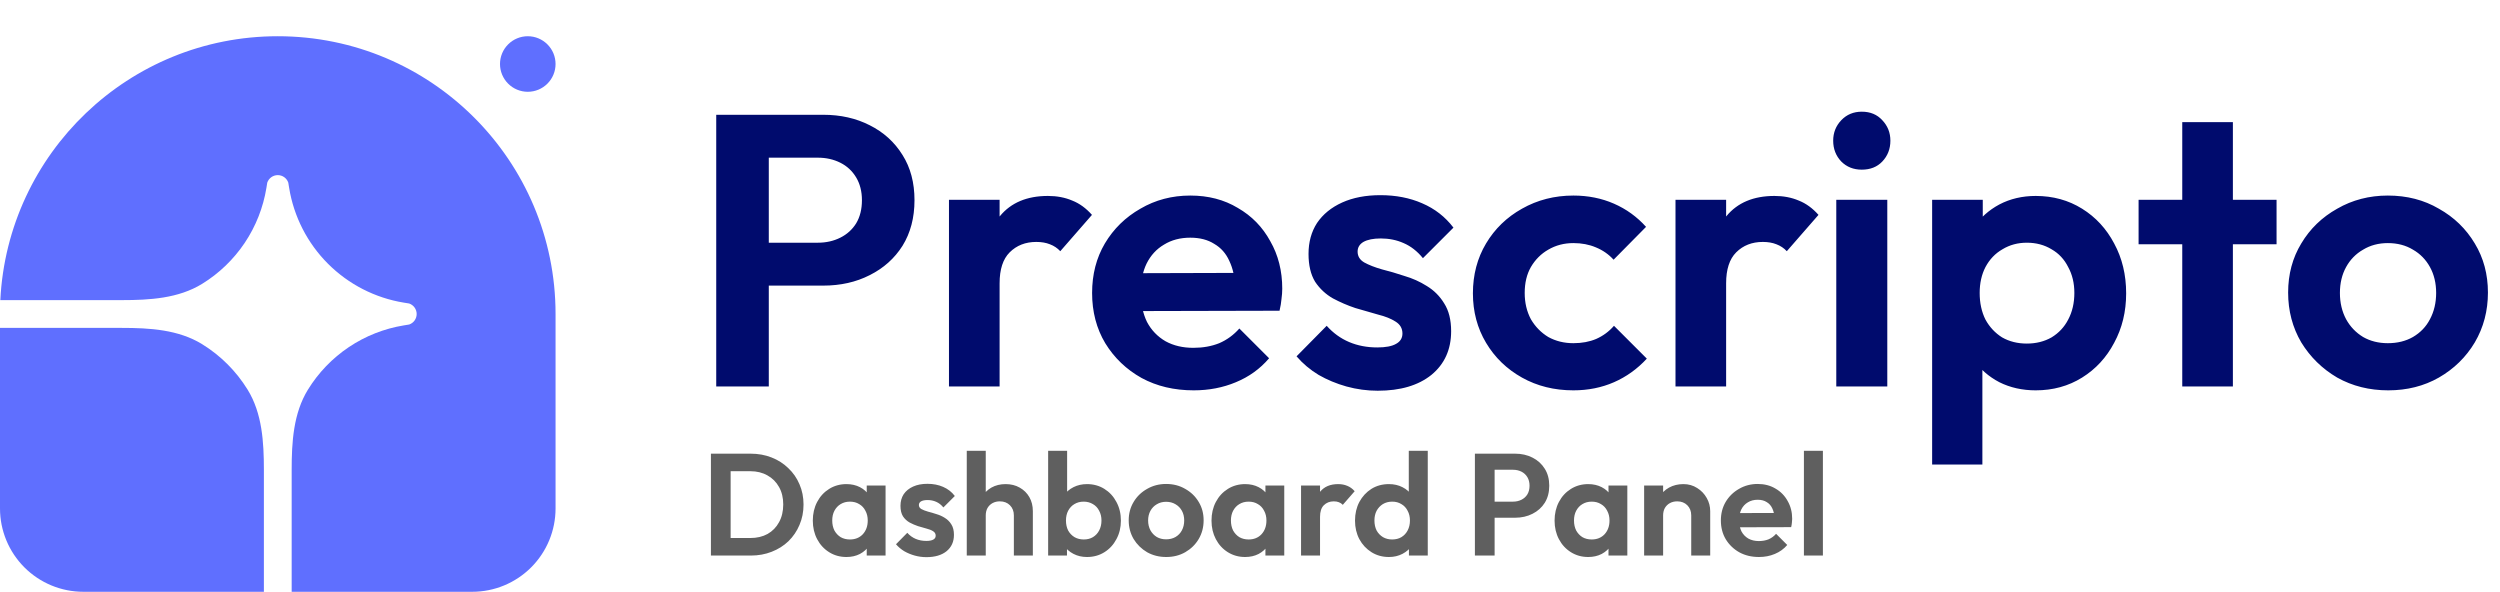
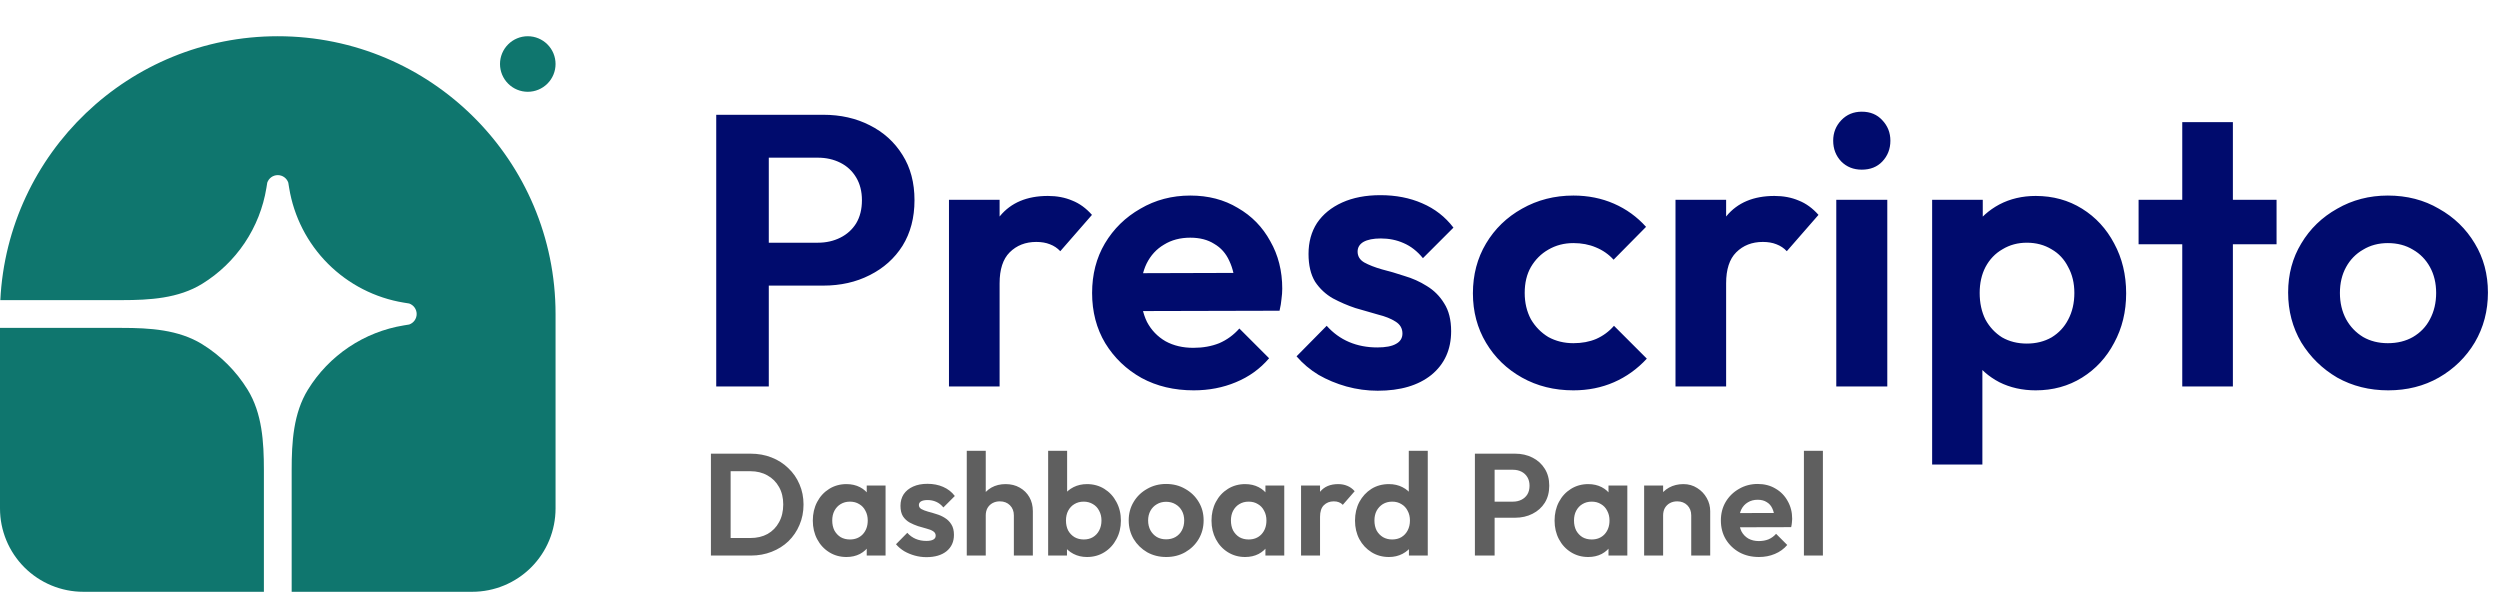
<svg xmlns="http://www.w3.org/2000/svg" width="207" height="49" viewBox="0 0 207 49" fill="none">
-   <path d="M23 3C35.703 3 46 13.297 46 26V42.1C46 43.93 45.273 45.685 43.979 46.979C42.685 48.273 40.93 49 39.1 49H24.15V38.91C24.15 36.608 24.29 34.222 25.497 32.263C26.362 30.859 27.518 29.657 28.888 28.738C30.258 27.82 31.81 27.208 33.437 26.942L33.878 26.87C34.059 26.808 34.217 26.691 34.328 26.535C34.44 26.379 34.5 26.192 34.5 26C34.5 25.808 34.44 25.621 34.328 25.465C34.217 25.309 34.059 25.192 33.878 25.129L33.437 25.058C31.059 24.67 28.863 23.544 27.159 21.84C25.456 20.137 24.33 17.941 23.942 15.563L23.87 15.122C23.808 14.941 23.691 14.783 23.535 14.671C23.379 14.56 23.192 14.5 23 14.5C22.808 14.5 22.621 14.56 22.465 14.671C22.309 14.783 22.191 14.941 22.129 15.122L22.058 15.563C21.792 17.19 21.18 18.741 20.261 20.111C19.343 21.481 18.141 22.638 16.737 23.502C14.777 24.71 12.392 24.85 10.09 24.85H0.027C0.629 12.682 10.683 3 23 3Z" fill="#5F6FFF" />
-   <path d="M0 27.15H10.09C12.392 27.15 14.777 27.29 16.737 28.498C18.269 29.442 19.558 30.731 20.502 32.263C21.71 34.222 21.85 36.608 21.85 38.91V49H6.9C5.07 49 3.315 48.273 2.021 46.979C0.727 45.685 0 43.93 0 42.1L0 27.15ZM46 5.3C46 5.91 45.758 6.495 45.326 6.926C44.895 7.358 44.31 7.6 43.7 7.6C43.09 7.6 42.505 7.358 42.074 6.926C41.642 6.495 41.4 5.91 41.4 5.3C41.4 4.69 41.642 4.105 42.074 3.674C42.505 3.242 43.09 3 43.7 3C44.31 3 44.895 3.242 45.326 3.674C45.758 4.105 46 4.69 46 5.3Z" fill="#5F6FFF" />
+   <path d="M23 3C35.703 3 46 13.297 46 26V42.1C46 43.93 45.273 45.685 43.979 46.979C42.685 48.273 40.93 49 39.1 49H24.15V38.91C24.15 36.608 24.29 34.222 25.497 32.263C26.362 30.859 27.518 29.657 28.888 28.738C30.258 27.82 31.81 27.208 33.437 26.942L33.878 26.87C34.059 26.808 34.217 26.691 34.328 26.535C34.44 26.379 34.5 26.192 34.5 26C34.5 25.808 34.44 25.621 34.328 25.465C34.217 25.309 34.059 25.192 33.878 25.129L33.437 25.058C31.059 24.67 28.863 23.544 27.159 21.84C25.456 20.137 24.33 17.941 23.942 15.563L23.87 15.122C23.808 14.941 23.691 14.783 23.535 14.671C23.379 14.56 23.192 14.5 23 14.5C22.808 14.5 22.621 14.56 22.465 14.671C22.309 14.783 22.191 14.941 22.129 15.122L22.058 15.563C21.792 17.19 21.18 18.741 20.261 20.111C19.343 21.481 18.141 22.638 16.737 23.502C14.777 24.71 12.392 24.85 10.09 24.85H0.027C0.629 12.682 10.683 3 23 3Z" fill="#0F766E" />
+   <path d="M0 27.15H10.09C12.392 27.15 14.777 27.29 16.737 28.498C18.269 29.442 19.558 30.731 20.502 32.263C21.71 34.222 21.85 36.608 21.85 38.91V49H6.9C5.07 49 3.315 48.273 2.021 46.979C0.727 45.685 0 43.93 0 42.1L0 27.15ZM46 5.3C46 5.91 45.758 6.495 45.326 6.926C44.895 7.358 44.31 7.6 43.7 7.6C43.09 7.6 42.505 7.358 42.074 6.926C41.642 6.495 41.4 5.91 41.4 5.3C41.4 4.69 41.642 4.105 42.074 3.674C42.505 3.242 43.09 3 43.7 3C44.31 3 44.895 3.242 45.326 3.674C45.758 4.105 46 4.69 46 5.3Z" fill="#0F766E" />
  <path d="M62.504 23.648V20.096H67.72C68.403 20.096 69.021 19.957 69.576 19.68C70.131 19.403 70.568 19.008 70.888 18.496C71.208 17.963 71.368 17.323 71.368 16.576C71.368 15.851 71.208 15.221 70.888 14.688C70.568 14.155 70.131 13.749 69.576 13.472C69.021 13.195 68.403 13.056 67.72 13.056H62.504V9.504H68.168C69.597 9.504 70.877 9.792 72.008 10.368C73.16 10.944 74.067 11.765 74.728 12.832C75.389 13.877 75.72 15.125 75.72 16.576C75.72 18.027 75.389 19.285 74.728 20.352C74.067 21.397 73.16 22.208 72.008 22.784C70.877 23.36 69.597 23.648 68.168 23.648H62.504ZM59.304 32V9.504H63.656V32H59.304ZM78.575 32V16.544H82.767V32H78.575ZM82.767 23.456L81.135 22.368C81.327 20.469 81.881 18.976 82.799 17.888C83.716 16.779 85.039 16.224 86.767 16.224C87.513 16.224 88.185 16.352 88.783 16.608C89.38 16.843 89.924 17.237 90.415 17.792L87.791 20.8C87.556 20.544 87.268 20.352 86.927 20.224C86.607 20.096 86.233 20.032 85.807 20.032C84.911 20.032 84.175 20.32 83.599 20.896C83.044 21.451 82.767 22.304 82.767 23.456ZM98.842 32.32C97.22 32.32 95.78 31.979 94.522 31.296C93.263 30.592 92.26 29.632 91.514 28.416C90.788 27.2 90.426 25.813 90.426 24.256C90.426 22.72 90.778 21.355 91.482 20.16C92.207 18.944 93.188 17.984 94.426 17.28C95.663 16.555 97.039 16.192 98.554 16.192C100.047 16.192 101.359 16.533 102.49 17.216C103.642 17.877 104.538 18.795 105.178 19.968C105.839 21.12 106.17 22.432 106.17 23.904C106.17 24.181 106.148 24.469 106.106 24.768C106.084 25.045 106.031 25.365 105.946 25.728L92.954 25.76V22.624L103.994 22.592L102.298 23.904C102.255 22.987 102.084 22.219 101.786 21.6C101.508 20.981 101.092 20.512 100.538 20.192C100.004 19.851 99.343 19.68 98.554 19.68C97.722 19.68 96.996 19.872 96.378 20.256C95.759 20.619 95.279 21.141 94.938 21.824C94.618 22.485 94.458 23.275 94.458 24.192C94.458 25.131 94.628 25.952 94.97 26.656C95.332 27.339 95.844 27.872 96.506 28.256C97.167 28.619 97.935 28.8 98.81 28.8C99.599 28.8 100.314 28.672 100.954 28.416C101.594 28.139 102.148 27.733 102.618 27.2L105.082 29.664C104.335 30.539 103.418 31.2 102.33 31.648C101.263 32.096 100.1 32.32 98.842 32.32ZM114.074 32.352C113.2 32.352 112.336 32.235 111.482 32C110.65 31.765 109.882 31.445 109.178 31.04C108.474 30.613 107.866 30.101 107.354 29.504L109.85 26.976C110.384 27.573 111.002 28.021 111.706 28.32C112.41 28.619 113.189 28.768 114.042 28.768C114.725 28.768 115.237 28.672 115.578 28.48C115.941 28.288 116.122 28 116.122 27.616C116.122 27.189 115.93 26.859 115.546 26.624C115.184 26.389 114.704 26.197 114.106 26.048C113.509 25.877 112.88 25.696 112.218 25.504C111.578 25.291 110.96 25.024 110.362 24.704C109.765 24.363 109.274 23.904 108.89 23.328C108.528 22.731 108.346 21.963 108.346 21.024C108.346 20.043 108.581 19.189 109.05 18.464C109.541 17.739 110.234 17.173 111.13 16.768C112.026 16.363 113.082 16.16 114.298 16.16C115.578 16.16 116.73 16.384 117.754 16.832C118.8 17.28 119.664 17.952 120.346 18.848L117.818 21.376C117.349 20.8 116.816 20.384 116.218 20.128C115.642 19.872 115.013 19.744 114.33 19.744C113.712 19.744 113.232 19.84 112.89 20.032C112.57 20.224 112.41 20.491 112.41 20.832C112.41 21.216 112.592 21.515 112.954 21.728C113.338 21.941 113.829 22.133 114.426 22.304C115.024 22.453 115.642 22.635 116.282 22.848C116.944 23.04 117.562 23.317 118.138 23.68C118.736 24.043 119.216 24.523 119.578 25.12C119.962 25.717 120.154 26.485 120.154 27.424C120.154 28.939 119.61 30.144 118.522 31.04C117.434 31.915 115.952 32.352 114.074 32.352ZM130.277 32.32C128.698 32.32 127.28 31.968 126.021 31.264C124.762 30.56 123.77 29.6 123.045 28.384C122.32 27.168 121.957 25.803 121.957 24.288C121.957 22.752 122.32 21.376 123.045 20.16C123.77 18.944 124.762 17.984 126.021 17.28C127.301 16.555 128.72 16.192 130.277 16.192C131.493 16.192 132.613 16.416 133.637 16.864C134.661 17.312 135.546 17.952 136.293 18.784L133.605 21.504C133.2 21.056 132.709 20.715 132.133 20.48C131.578 20.245 130.96 20.128 130.277 20.128C129.509 20.128 128.816 20.309 128.197 20.672C127.6 21.013 127.12 21.493 126.757 22.112C126.416 22.709 126.245 23.424 126.245 24.256C126.245 25.067 126.416 25.792 126.757 26.432C127.12 27.051 127.6 27.541 128.197 27.904C128.816 28.245 129.509 28.416 130.277 28.416C130.981 28.416 131.61 28.299 132.165 28.064C132.741 27.808 133.232 27.445 133.637 26.976L136.357 29.696C135.568 30.549 134.661 31.2 133.637 31.648C132.613 32.096 131.493 32.32 130.277 32.32ZM138.731 32V16.544H142.923V32H138.731ZM142.923 23.456L141.291 22.368C141.483 20.469 142.038 18.976 142.955 17.888C143.872 16.779 145.195 16.224 146.923 16.224C147.67 16.224 148.342 16.352 148.939 16.608C149.536 16.843 150.08 17.237 150.571 17.792L147.947 20.8C147.712 20.544 147.424 20.352 147.083 20.224C146.763 20.096 146.39 20.032 145.963 20.032C145.067 20.032 144.331 20.32 143.755 20.896C143.2 21.451 142.923 22.304 142.923 23.456ZM152.044 32V16.544H156.268V32H152.044ZM154.156 14.048C153.473 14.048 152.908 13.824 152.46 13.376C152.012 12.907 151.788 12.331 151.788 11.648C151.788 10.987 152.012 10.421 152.46 9.952C152.908 9.483 153.473 9.248 154.156 9.248C154.86 9.248 155.425 9.483 155.852 9.952C156.3 10.421 156.524 10.987 156.524 11.648C156.524 12.331 156.3 12.907 155.852 13.376C155.425 13.824 154.86 14.048 154.156 14.048ZM168.557 32.32C167.448 32.32 166.445 32.096 165.549 31.648C164.653 31.179 163.938 30.549 163.405 29.76C162.872 28.971 162.584 28.064 162.541 27.04V21.568C162.584 20.544 162.872 19.637 163.405 18.848C163.96 18.037 164.674 17.397 165.549 16.928C166.445 16.459 167.448 16.224 168.557 16.224C169.986 16.224 171.266 16.576 172.397 17.28C173.528 17.984 174.413 18.944 175.053 20.16C175.714 21.376 176.045 22.752 176.045 24.288C176.045 25.803 175.714 27.168 175.053 28.384C174.413 29.6 173.528 30.56 172.397 31.264C171.266 31.968 169.986 32.32 168.557 32.32ZM167.821 28.448C168.589 28.448 169.272 28.277 169.869 27.936C170.466 27.573 170.925 27.083 171.245 26.464C171.586 25.824 171.757 25.088 171.757 24.256C171.757 23.445 171.586 22.731 171.245 22.112C170.925 21.472 170.466 20.981 169.869 20.64C169.272 20.277 168.589 20.096 167.821 20.096C167.074 20.096 166.402 20.277 165.805 20.64C165.208 20.981 164.738 21.472 164.397 22.112C164.077 22.731 163.917 23.445 163.917 24.256C163.917 25.088 164.077 25.824 164.397 26.464C164.738 27.083 165.197 27.573 165.773 27.936C166.37 28.277 167.053 28.448 167.821 28.448ZM159.981 38.464V16.544H164.173V20.608L163.469 24.352L164.141 28.096V38.464H159.981ZM180.691 32V10.112H184.883V32H180.691ZM177.075 20.224V16.544H188.499V20.224H177.075ZM197.745 32.32C196.188 32.32 194.78 31.968 193.521 31.264C192.284 30.539 191.292 29.568 190.545 28.352C189.82 27.115 189.457 25.739 189.457 24.224C189.457 22.709 189.82 21.355 190.545 20.16C191.27 18.944 192.262 17.984 193.521 17.28C194.78 16.555 196.177 16.192 197.713 16.192C199.292 16.192 200.7 16.555 201.937 17.28C203.196 17.984 204.188 18.944 204.913 20.16C205.638 21.355 206.001 22.709 206.001 24.224C206.001 25.739 205.638 27.115 204.913 28.352C204.188 29.568 203.196 30.539 201.937 31.264C200.7 31.968 199.302 32.32 197.745 32.32ZM197.713 28.416C198.502 28.416 199.196 28.245 199.793 27.904C200.412 27.541 200.881 27.051 201.201 26.432C201.542 25.792 201.713 25.067 201.713 24.256C201.713 23.445 201.542 22.731 201.201 22.112C200.86 21.493 200.39 21.013 199.793 20.672C199.196 20.309 198.502 20.128 197.713 20.128C196.945 20.128 196.262 20.309 195.665 20.672C195.068 21.013 194.598 21.493 194.257 22.112C193.916 22.731 193.745 23.445 193.745 24.256C193.745 25.067 193.916 25.792 194.257 26.432C194.598 27.051 195.068 27.541 195.665 27.904C196.262 28.245 196.945 28.416 197.713 28.416Z" fill="#000B6D" />
  <path d="M59.98 46V44.548H62.128C62.672 44.548 63.148 44.436 63.556 44.212C63.964 43.98 64.28 43.656 64.504 43.24C64.736 42.824 64.852 42.332 64.852 41.764C64.852 41.212 64.736 40.732 64.504 40.324C64.272 39.908 63.952 39.588 63.544 39.364C63.136 39.132 62.664 39.016 62.128 39.016H59.944V37.564H62.152C62.776 37.564 63.352 37.668 63.88 37.876C64.416 38.084 64.88 38.38 65.272 38.764C65.672 39.14 65.98 39.584 66.196 40.096C66.42 40.608 66.532 41.168 66.532 41.776C66.532 42.384 66.42 42.948 66.196 43.468C65.98 43.98 65.676 44.428 65.284 44.812C64.892 45.188 64.428 45.48 63.892 45.688C63.364 45.896 62.792 46 62.176 46H59.98ZM58.864 46V37.564H60.496V46H58.864ZM70.085 46.12C69.557 46.12 69.081 45.988 68.657 45.724C68.233 45.46 67.901 45.1 67.661 44.644C67.421 44.188 67.301 43.676 67.301 43.108C67.301 42.532 67.421 42.016 67.661 41.56C67.901 41.104 68.233 40.744 68.657 40.48C69.081 40.216 69.557 40.084 70.085 40.084C70.501 40.084 70.873 40.168 71.201 40.336C71.529 40.504 71.789 40.74 71.981 41.044C72.181 41.34 72.289 41.676 72.305 42.052V44.14C72.289 44.524 72.181 44.864 71.981 45.16C71.789 45.456 71.529 45.692 71.201 45.868C70.873 46.036 70.501 46.12 70.085 46.12ZM70.373 44.668C70.813 44.668 71.169 44.524 71.441 44.236C71.713 43.94 71.849 43.56 71.849 43.096C71.849 42.792 71.785 42.524 71.657 42.292C71.537 42.052 71.365 41.868 71.141 41.74C70.925 41.604 70.669 41.536 70.373 41.536C70.085 41.536 69.829 41.604 69.605 41.74C69.389 41.868 69.217 42.052 69.089 42.292C68.969 42.524 68.909 42.792 68.909 43.096C68.909 43.408 68.969 43.684 69.089 43.924C69.217 44.156 69.389 44.34 69.605 44.476C69.829 44.604 70.085 44.668 70.373 44.668ZM71.765 46V44.44L72.017 43.024L71.765 41.632V40.204H73.325V46H71.765ZM76.707 46.132C76.379 46.132 76.055 46.088 75.736 46C75.424 45.912 75.135 45.792 74.871 45.64C74.608 45.48 74.379 45.288 74.188 45.064L75.124 44.116C75.323 44.34 75.555 44.508 75.82 44.62C76.084 44.732 76.376 44.788 76.695 44.788C76.951 44.788 77.144 44.752 77.272 44.68C77.407 44.608 77.475 44.5 77.475 44.356C77.475 44.196 77.403 44.072 77.26 43.984C77.124 43.896 76.944 43.824 76.719 43.768C76.496 43.704 76.26 43.636 76.011 43.564C75.772 43.484 75.54 43.384 75.316 43.264C75.091 43.136 74.907 42.964 74.763 42.748C74.627 42.524 74.559 42.236 74.559 41.884C74.559 41.516 74.647 41.196 74.823 40.924C75.007 40.652 75.267 40.44 75.603 40.288C75.939 40.136 76.335 40.06 76.791 40.06C77.272 40.06 77.704 40.144 78.088 40.312C78.48 40.48 78.803 40.732 79.059 41.068L78.112 42.016C77.936 41.8 77.736 41.644 77.511 41.548C77.296 41.452 77.059 41.404 76.803 41.404C76.572 41.404 76.391 41.44 76.263 41.512C76.144 41.584 76.084 41.684 76.084 41.812C76.084 41.956 76.151 42.068 76.287 42.148C76.431 42.228 76.615 42.3 76.84 42.364C77.064 42.42 77.296 42.488 77.535 42.568C77.784 42.64 78.016 42.744 78.231 42.88C78.456 43.016 78.635 43.196 78.772 43.42C78.915 43.644 78.987 43.932 78.987 44.284C78.987 44.852 78.784 45.304 78.376 45.64C77.968 45.968 77.412 46.132 76.707 46.132ZM83.948 46V42.676C83.948 42.332 83.84 42.052 83.624 41.836C83.408 41.62 83.128 41.512 82.784 41.512C82.56 41.512 82.36 41.56 82.184 41.656C82.008 41.752 81.868 41.888 81.764 42.064C81.668 42.24 81.62 42.444 81.62 42.676L81.008 42.364C81.008 41.908 81.104 41.512 81.296 41.176C81.488 40.832 81.752 40.564 82.088 40.372C82.432 40.18 82.824 40.084 83.264 40.084C83.704 40.084 84.092 40.18 84.428 40.372C84.772 40.564 85.04 40.828 85.232 41.164C85.424 41.5 85.52 41.888 85.52 42.328V46H83.948ZM80.048 46V37.324H81.62V46H80.048ZM90.002 46.12C89.586 46.12 89.21 46.032 88.874 45.856C88.538 45.68 88.27 45.44 88.07 45.136C87.87 44.832 87.762 44.492 87.746 44.116V42.052C87.762 41.676 87.87 41.34 88.07 41.044C88.278 40.74 88.55 40.504 88.886 40.336C89.222 40.168 89.594 40.084 90.002 40.084C90.538 40.084 91.018 40.216 91.442 40.48C91.866 40.744 92.198 41.104 92.438 41.56C92.686 42.016 92.81 42.532 92.81 43.108C92.81 43.676 92.686 44.188 92.438 44.644C92.198 45.1 91.866 45.46 91.442 45.724C91.018 45.988 90.538 46.12 90.002 46.12ZM89.738 44.668C90.026 44.668 90.278 44.604 90.494 44.476C90.718 44.34 90.89 44.156 91.01 43.924C91.138 43.684 91.202 43.408 91.202 43.096C91.202 42.792 91.138 42.524 91.01 42.292C90.89 42.052 90.718 41.868 90.494 41.74C90.27 41.604 90.014 41.536 89.726 41.536C89.438 41.536 89.182 41.604 88.958 41.74C88.742 41.868 88.57 42.052 88.442 42.292C88.322 42.524 88.262 42.792 88.262 43.096C88.262 43.408 88.322 43.684 88.442 43.924C88.57 44.156 88.746 44.34 88.97 44.476C89.194 44.604 89.45 44.668 89.738 44.668ZM86.786 46V37.324H88.358V41.632L88.094 43.024L88.346 44.44V46H86.786ZM96.564 46.12C95.981 46.12 95.453 45.988 94.981 45.724C94.516 45.452 94.144 45.088 93.865 44.632C93.593 44.168 93.457 43.652 93.457 43.084C93.457 42.516 93.593 42.008 93.865 41.56C94.136 41.104 94.508 40.744 94.981 40.48C95.453 40.208 95.977 40.072 96.552 40.072C97.144 40.072 97.672 40.208 98.136 40.48C98.609 40.744 98.981 41.104 99.252 41.56C99.525 42.008 99.66 42.516 99.66 43.084C99.66 43.652 99.525 44.168 99.252 44.632C98.981 45.088 98.609 45.452 98.136 45.724C97.672 45.988 97.148 46.12 96.564 46.12ZM96.552 44.656C96.849 44.656 97.109 44.592 97.332 44.464C97.564 44.328 97.74 44.144 97.861 43.912C97.989 43.672 98.052 43.4 98.052 43.096C98.052 42.792 97.989 42.524 97.861 42.292C97.733 42.06 97.556 41.88 97.332 41.752C97.109 41.616 96.849 41.548 96.552 41.548C96.264 41.548 96.008 41.616 95.784 41.752C95.561 41.88 95.385 42.06 95.257 42.292C95.129 42.524 95.064 42.792 95.064 43.096C95.064 43.4 95.129 43.672 95.257 43.912C95.385 44.144 95.561 44.328 95.784 44.464C96.008 44.592 96.264 44.656 96.552 44.656ZM103.097 46.12C102.569 46.12 102.093 45.988 101.669 45.724C101.245 45.46 100.913 45.1 100.673 44.644C100.433 44.188 100.313 43.676 100.313 43.108C100.313 42.532 100.433 42.016 100.673 41.56C100.913 41.104 101.245 40.744 101.669 40.48C102.093 40.216 102.569 40.084 103.097 40.084C103.513 40.084 103.885 40.168 104.213 40.336C104.541 40.504 104.801 40.74 104.993 41.044C105.193 41.34 105.301 41.676 105.317 42.052V44.14C105.301 44.524 105.193 44.864 104.993 45.16C104.801 45.456 104.541 45.692 104.213 45.868C103.885 46.036 103.513 46.12 103.097 46.12ZM103.385 44.668C103.825 44.668 104.181 44.524 104.453 44.236C104.725 43.94 104.861 43.56 104.861 43.096C104.861 42.792 104.797 42.524 104.669 42.292C104.549 42.052 104.377 41.868 104.153 41.74C103.937 41.604 103.681 41.536 103.385 41.536C103.097 41.536 102.841 41.604 102.617 41.74C102.401 41.868 102.229 42.052 102.101 42.292C101.981 42.524 101.921 42.792 101.921 43.096C101.921 43.408 101.981 43.684 102.101 43.924C102.229 44.156 102.401 44.34 102.617 44.476C102.841 44.604 103.097 44.668 103.385 44.668ZM104.777 46V44.44L105.029 43.024L104.777 41.632V40.204H106.337V46H104.777ZM107.727 46V40.204H109.299V46H107.727ZM109.299 42.796L108.687 42.388C108.759 41.676 108.967 41.116 109.311 40.708C109.655 40.292 110.151 40.084 110.799 40.084C111.079 40.084 111.331 40.132 111.555 40.228C111.779 40.316 111.983 40.464 112.167 40.672L111.183 41.8C111.095 41.704 110.987 41.632 110.859 41.584C110.739 41.536 110.599 41.512 110.439 41.512C110.103 41.512 109.827 41.62 109.611 41.836C109.403 42.044 109.299 42.364 109.299 42.796ZM115.003 46.12C114.467 46.12 113.987 45.988 113.563 45.724C113.139 45.46 112.803 45.1 112.555 44.644C112.315 44.188 112.195 43.676 112.195 43.108C112.195 42.532 112.315 42.016 112.555 41.56C112.803 41.104 113.135 40.744 113.551 40.48C113.975 40.216 114.459 40.084 115.003 40.084C115.419 40.084 115.791 40.168 116.119 40.336C116.455 40.504 116.723 40.74 116.923 41.044C117.131 41.34 117.243 41.676 117.259 42.052V44.116C117.243 44.492 117.135 44.832 116.935 45.136C116.735 45.44 116.467 45.68 116.131 45.856C115.795 46.032 115.419 46.12 115.003 46.12ZM115.267 44.668C115.563 44.668 115.819 44.604 116.035 44.476C116.259 44.34 116.431 44.156 116.551 43.924C116.679 43.684 116.743 43.408 116.743 43.096C116.743 42.792 116.679 42.524 116.551 42.292C116.431 42.052 116.259 41.868 116.035 41.74C115.819 41.604 115.567 41.536 115.279 41.536C114.983 41.536 114.723 41.604 114.499 41.74C114.283 41.876 114.111 42.06 113.983 42.292C113.863 42.524 113.803 42.792 113.803 43.096C113.803 43.408 113.863 43.684 113.983 43.924C114.111 44.156 114.287 44.34 114.511 44.476C114.735 44.604 114.987 44.668 115.267 44.668ZM118.219 46H116.659V44.44L116.911 43.024L116.647 41.632V37.324H118.219V46ZM123.322 42.868V41.536H125.278C125.534 41.536 125.766 41.484 125.974 41.38C126.182 41.276 126.346 41.128 126.466 40.936C126.586 40.736 126.646 40.496 126.646 40.216C126.646 39.944 126.586 39.708 126.466 39.508C126.346 39.308 126.182 39.156 125.974 39.052C125.766 38.948 125.534 38.896 125.278 38.896H123.322V37.564H125.446C125.982 37.564 126.462 37.672 126.886 37.888C127.318 38.104 127.658 38.412 127.906 38.812C128.154 39.204 128.278 39.672 128.278 40.216C128.278 40.76 128.154 41.232 127.906 41.632C127.658 42.024 127.318 42.328 126.886 42.544C126.462 42.76 125.982 42.868 125.446 42.868H123.322ZM122.122 46V37.564H123.754V46H122.122ZM131.503 46.12C130.975 46.12 130.499 45.988 130.075 45.724C129.651 45.46 129.319 45.1 129.079 44.644C128.839 44.188 128.719 43.676 128.719 43.108C128.719 42.532 128.839 42.016 129.079 41.56C129.319 41.104 129.651 40.744 130.075 40.48C130.499 40.216 130.975 40.084 131.503 40.084C131.919 40.084 132.291 40.168 132.619 40.336C132.947 40.504 133.207 40.74 133.399 41.044C133.599 41.34 133.707 41.676 133.723 42.052V44.14C133.707 44.524 133.599 44.864 133.399 45.16C133.207 45.456 132.947 45.692 132.619 45.868C132.291 46.036 131.919 46.12 131.503 46.12ZM131.791 44.668C132.231 44.668 132.587 44.524 132.859 44.236C133.131 43.94 133.267 43.56 133.267 43.096C133.267 42.792 133.203 42.524 133.075 42.292C132.955 42.052 132.783 41.868 132.559 41.74C132.343 41.604 132.087 41.536 131.791 41.536C131.503 41.536 131.247 41.604 131.023 41.74C130.807 41.868 130.635 42.052 130.507 42.292C130.387 42.524 130.327 42.792 130.327 43.096C130.327 43.408 130.387 43.684 130.507 43.924C130.635 44.156 130.807 44.34 131.023 44.476C131.247 44.604 131.503 44.668 131.791 44.668ZM133.183 46V44.44L133.435 43.024L133.183 41.632V40.204H134.743V46H133.183ZM140.034 46V42.676C140.034 42.332 139.926 42.052 139.71 41.836C139.494 41.62 139.214 41.512 138.87 41.512C138.646 41.512 138.446 41.56 138.27 41.656C138.094 41.752 137.954 41.888 137.85 42.064C137.754 42.24 137.706 42.444 137.706 42.676L137.094 42.364C137.094 41.908 137.19 41.512 137.382 41.176C137.582 40.832 137.854 40.564 138.198 40.372C138.55 40.18 138.946 40.084 139.386 40.084C139.81 40.084 140.19 40.192 140.526 40.408C140.862 40.616 141.126 40.892 141.318 41.236C141.51 41.572 141.605 41.936 141.605 42.328V46H140.034ZM136.134 46V40.204H137.706V46H136.134ZM145.644 46.12C145.036 46.12 144.496 45.992 144.024 45.736C143.552 45.472 143.176 45.112 142.896 44.656C142.624 44.2 142.488 43.68 142.488 43.096C142.488 42.52 142.62 42.008 142.884 41.56C143.156 41.104 143.524 40.744 143.988 40.48C144.452 40.208 144.968 40.072 145.536 40.072C146.096 40.072 146.588 40.2 147.012 40.456C147.444 40.704 147.78 41.048 148.02 41.488C148.268 41.92 148.392 42.412 148.392 42.964C148.392 43.068 148.384 43.176 148.368 43.288C148.36 43.392 148.34 43.512 148.308 43.648L143.436 43.66V42.484L147.576 42.472L146.94 42.964C146.924 42.62 146.86 42.332 146.748 42.1C146.644 41.868 146.488 41.692 146.28 41.572C146.08 41.444 145.832 41.38 145.536 41.38C145.224 41.38 144.952 41.452 144.72 41.596C144.488 41.732 144.308 41.928 144.18 42.184C144.06 42.432 144 42.728 144 43.072C144 43.424 144.064 43.732 144.192 43.996C144.328 44.252 144.52 44.452 144.768 44.596C145.016 44.732 145.304 44.8 145.632 44.8C145.928 44.8 146.196 44.752 146.436 44.656C146.676 44.552 146.884 44.4 147.06 44.2L147.984 45.124C147.704 45.452 147.36 45.7 146.952 45.868C146.552 46.036 146.116 46.12 145.644 46.12ZM149.364 46V37.324H150.936V46H149.364Z" fill="#5F5F5F" />
</svg>
